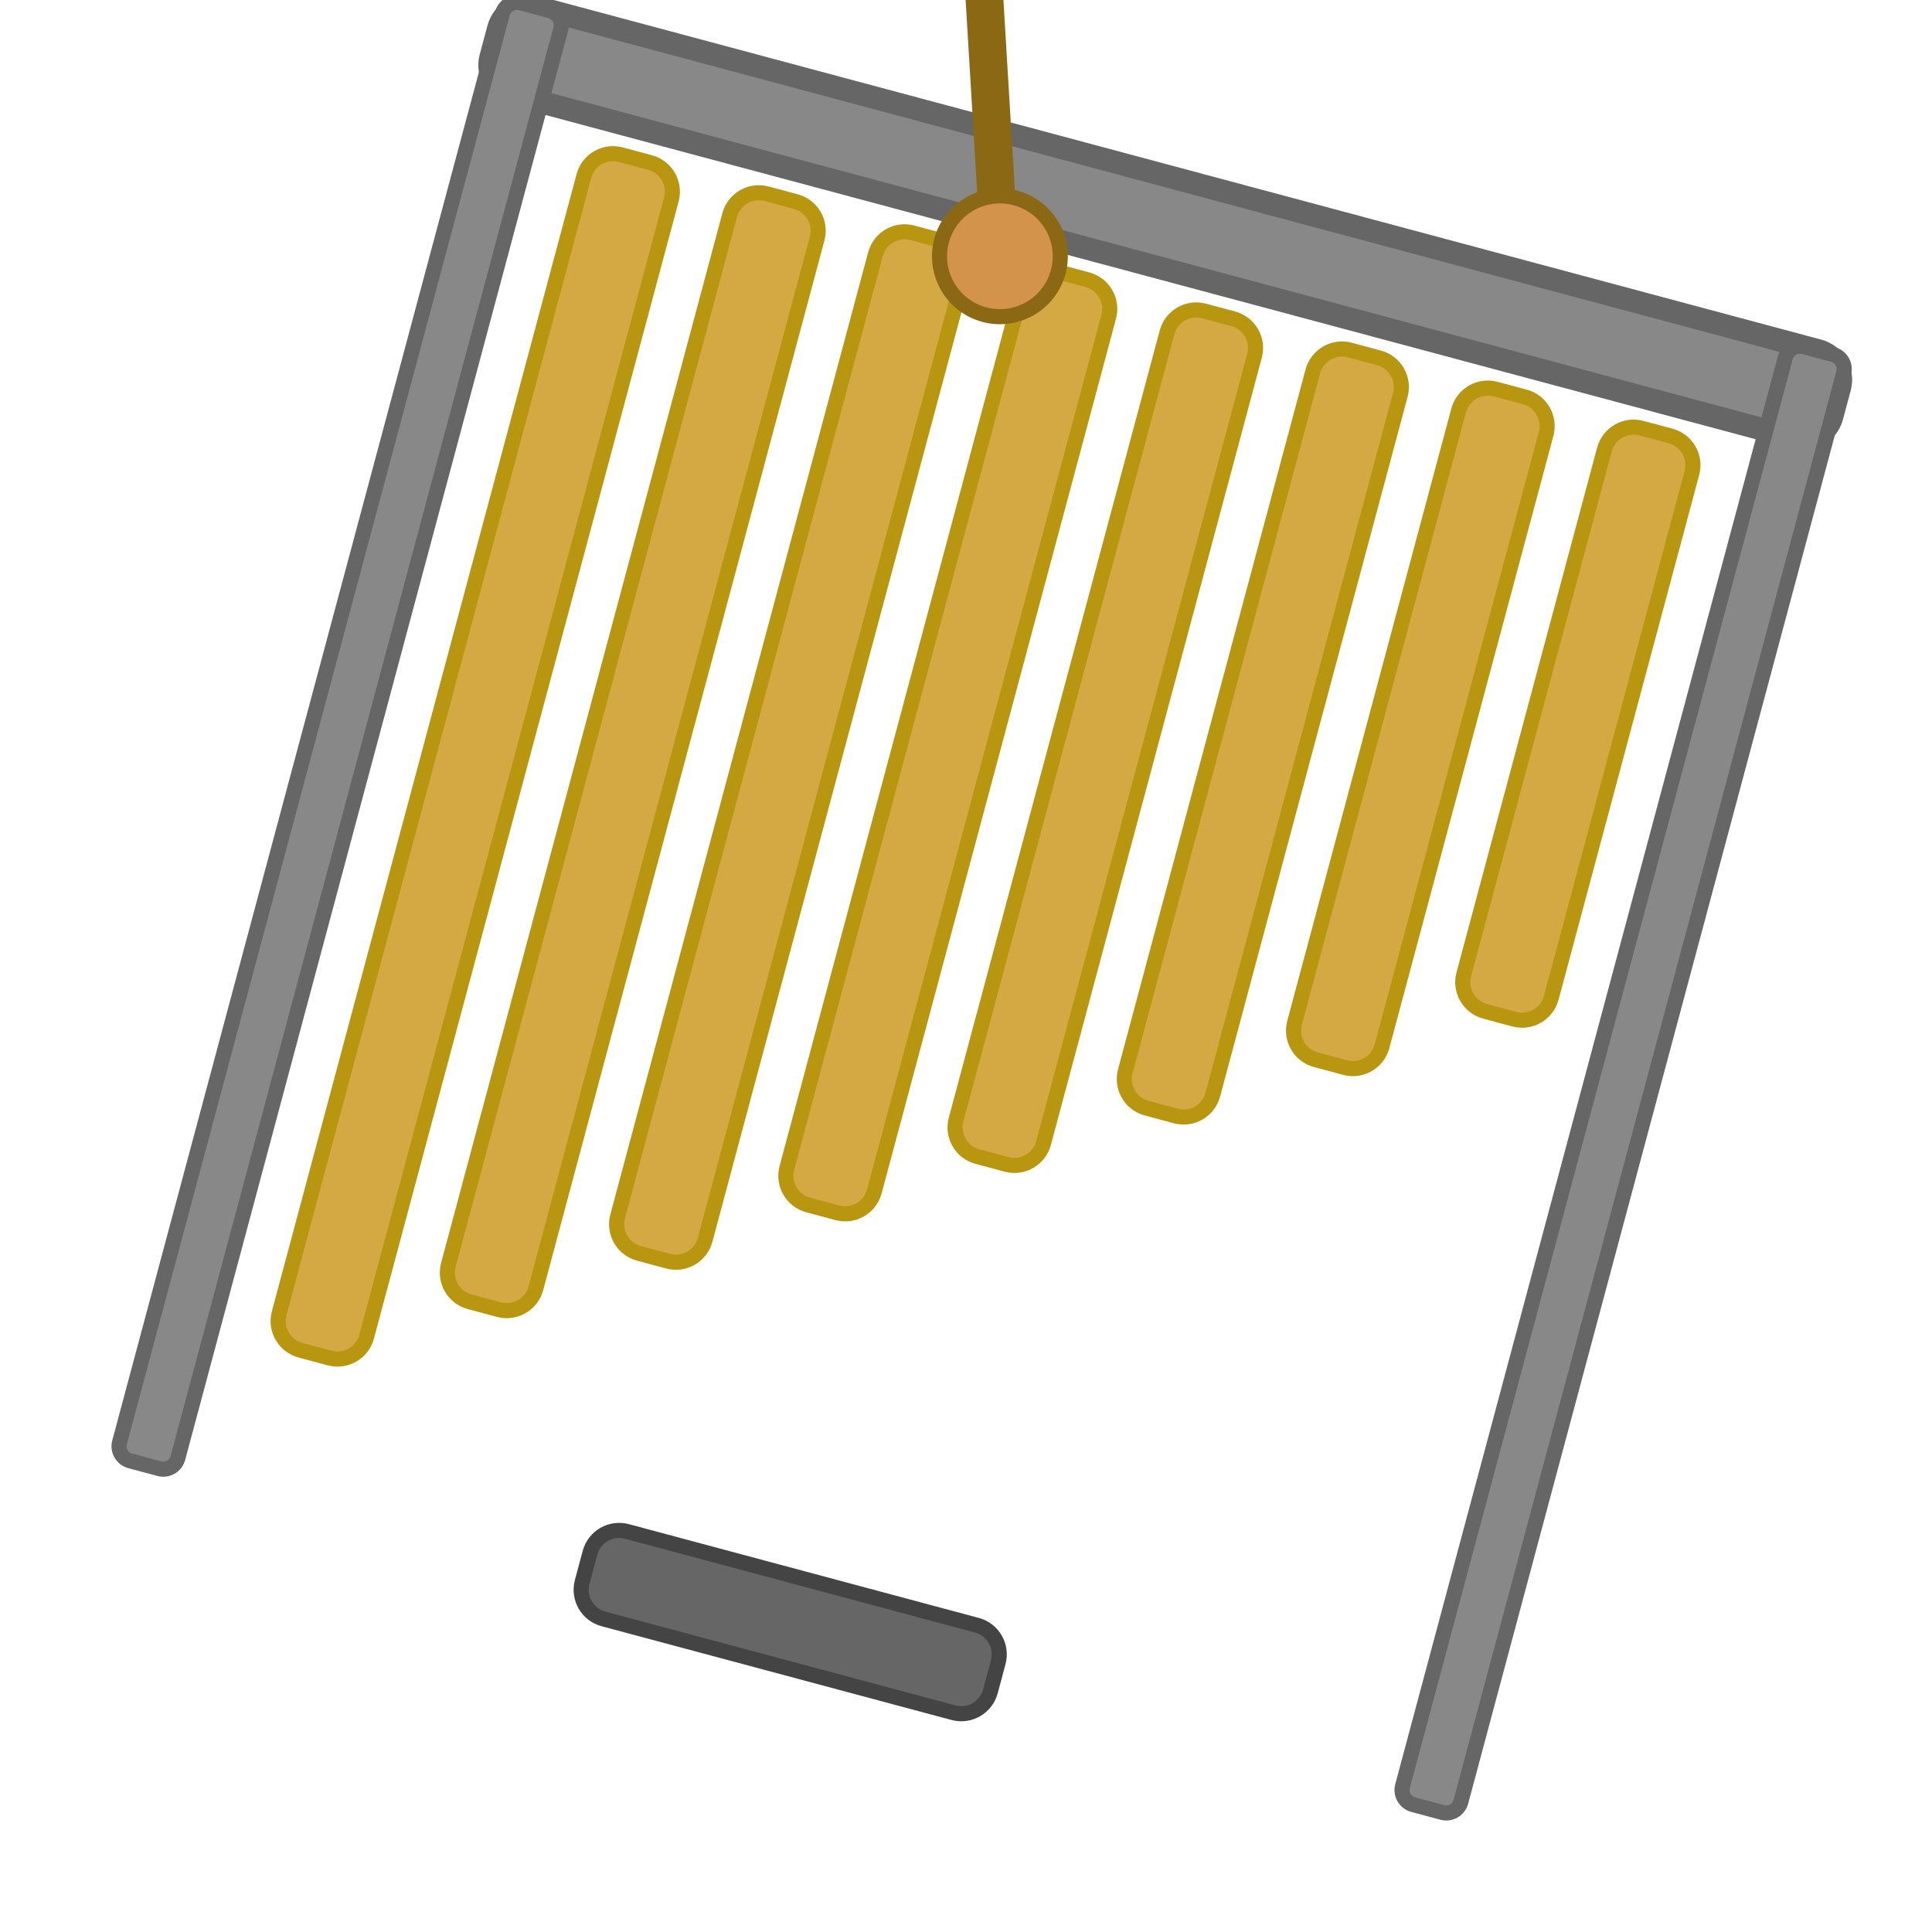
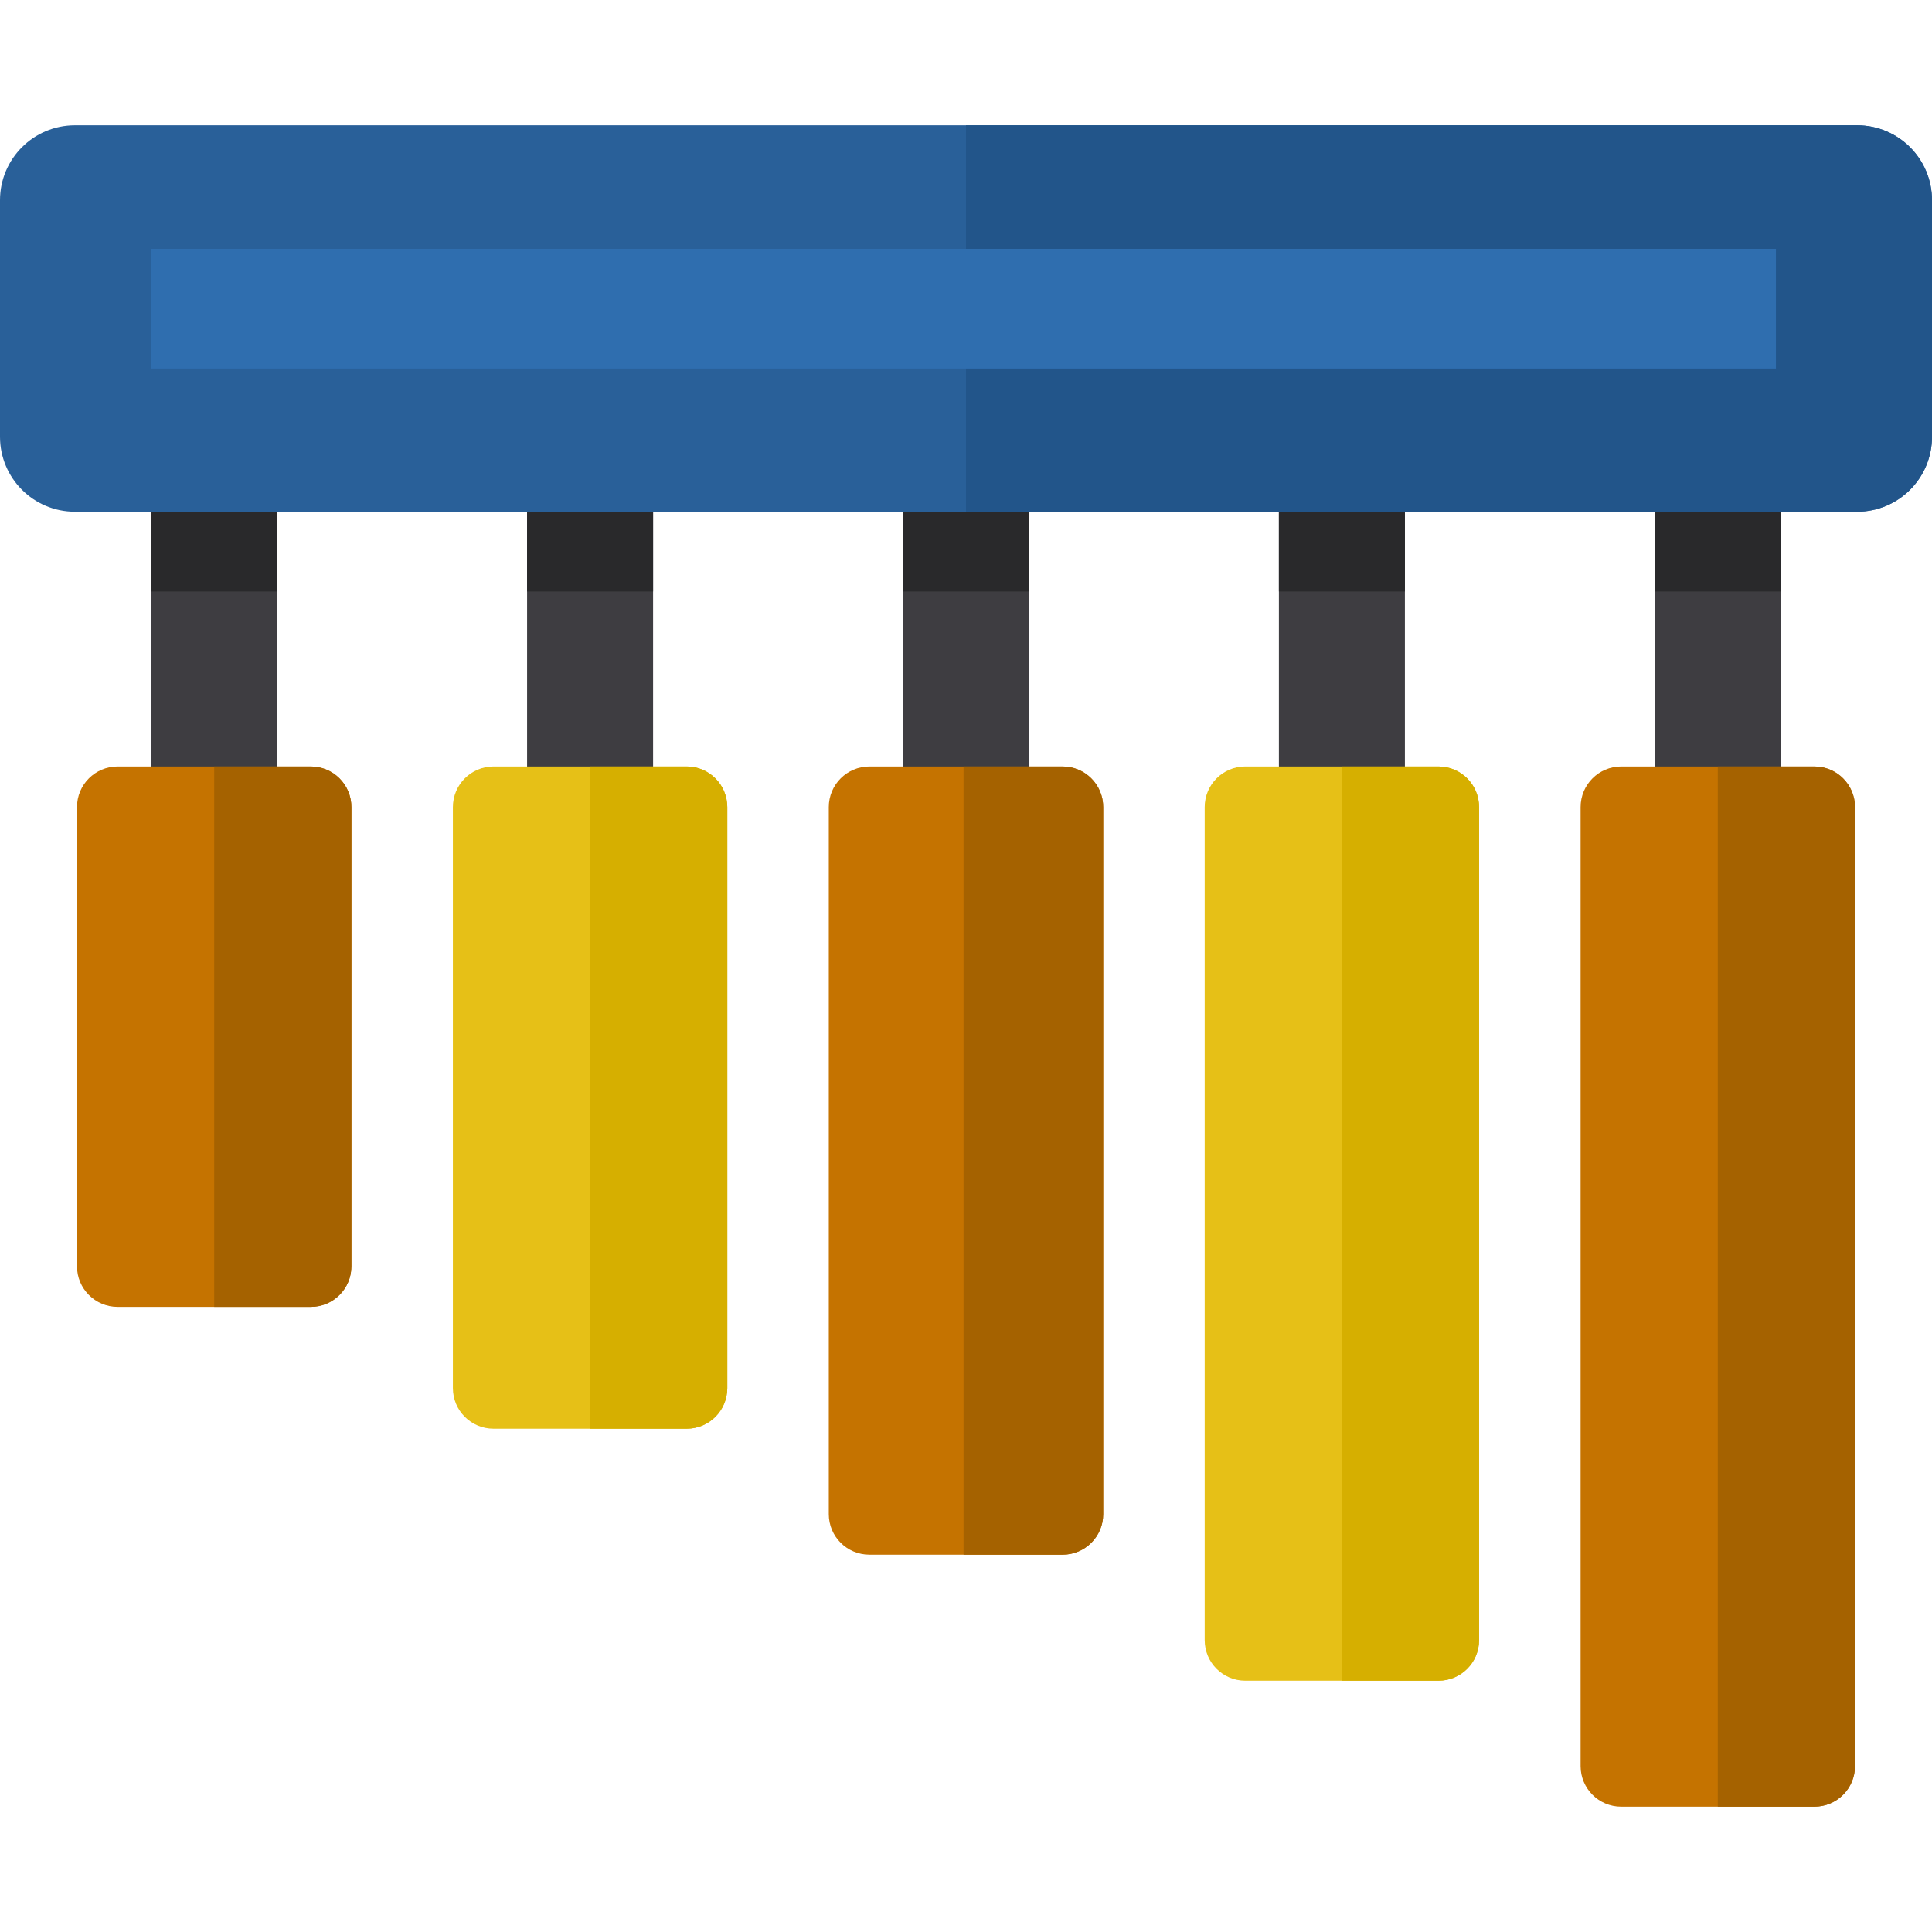
- <svg xmlns="http://www.w3.org/2000/svg" viewBox="0 0 128 128" width="128" height="128">
-   <g transform="rotate(15, 64, 64)">
-     <rect x="18" y="10" width="92" height="6" rx="2" fill="#888" stroke="#666" stroke-width="1.5" />
-     <rect x="18" y="10" width="4" height="100" rx="1" fill="#888" stroke="#666" stroke-width="1" />
-     <rect x="106" y="10" width="4" height="100" rx="1" fill="#888" stroke="#666" stroke-width="1" />
-     <rect x="26" y="18" width="6" height="82" rx="2" fill="#D4A843" stroke="#B8960F" stroke-width="1" />
-     <rect x="36" y="18" width="6" height="76" rx="2" fill="#D4A843" stroke="#B8960F" stroke-width="1" />
-     <rect x="46" y="18" width="6" height="70" rx="2" fill="#D4A843" stroke="#B8960F" stroke-width="1" />
-     <rect x="56" y="18" width="6" height="64" rx="2" fill="#D4A843" stroke="#B8960F" stroke-width="1" />
-     <rect x="66" y="18" width="6" height="58" rx="2" fill="#D4A843" stroke="#B8960F" stroke-width="1" />
-     <rect x="76" y="18" width="6" height="52" rx="2" fill="#D4A843" stroke="#B8960F" stroke-width="1" />
-     <rect x="86" y="18" width="6" height="46" rx="2" fill="#D4A843" stroke="#B8960F" stroke-width="1" />
-     <rect x="96" y="18" width="6" height="40" rx="2" fill="#D4A843" stroke="#B8960F" stroke-width="1" />
-     <rect x="50" y="106" width="28" height="6" rx="2" fill="#666" stroke="#444" stroke-width="1" />
-     <line x1="48" y1="0" x2="54" y2="18" stroke="#8B6914" stroke-width="2.5" stroke-linecap="round" />
-     <circle cx="54" cy="18" r="4" fill="#D4934A" stroke="#8B6914" stroke-width="1" />
+ <svg xmlns="http://www.w3.org/2000/svg" version="1.1" id="Layer_1" viewBox="0 0 512 512" xml:space="preserve">
+   <g>
+     <rect x="239.304" y="114.087" style="fill:#3E3D41;" width="33.391" height="121.689" />
+     <rect x="139.687" y="114.087" style="fill:#3E3D41;" width="33.391" height="121.689" />
+     <rect x="40.07" y="114.087" style="fill:#3E3D41;" width="33.391" height="121.689" />
+     <rect x="438.539" y="114.087" style="fill:#3E3D41;" width="33.391" height="121.689" />
+     <rect x="338.922" y="114.087" style="fill:#3E3D41;" width="33.391" height="121.689" />
  </g>
+   <g>
+     <rect x="239.304" y="114.087" style="fill:#29292B;" width="33.391" height="42.663" />
+     <rect x="139.687" y="114.087" style="fill:#29292B;" width="33.391" height="42.663" />
+     <rect x="40.07" y="114.087" style="fill:#29292B;" width="33.391" height="42.663" />
+     <rect x="438.539" y="114.087" style="fill:#29292B;" width="33.391" height="42.663" />
+     <rect x="338.922" y="114.087" style="fill:#29292B;" width="33.391" height="42.663" />
+   </g>
+   <path style="fill:#296099;" d="M492.151,135.605H19.849C8.887,135.605,0,126.719,0,115.757V53.055  c0-10.962,8.887-19.849,19.849-19.849H492.15c10.962,0,19.849,8.887,19.849,19.849v62.701  C512,126.719,503.113,135.605,492.151,135.605z" />
+   <path style="fill:#22558A;" d="M492.151,33.205H256v102.4h236.151c10.962,0,19.849-8.887,19.849-19.849V53.055  C512,42.093,503.113,33.205,492.151,33.205z" />
+   <rect x="40.07" y="65.948" style="fill:#2F6EAF;" width="430.57" height="31.721" />
+   <path style="fill:#C57300;" d="M281.6,412.012h-51.2c-5.943,0-10.76-4.817-10.76-10.76V213.89c0-5.943,4.817-10.76,10.76-10.76h51.2  c5.943,0,10.76,4.817,10.76,10.76v187.362C292.36,407.195,287.543,412.012,281.6,412.012z" />
+   <path style="fill:#E6C017;" d="M181.983,378.621h-51.2c-5.943,0-10.76-4.817-10.76-10.76V213.89c0-5.943,4.817-10.76,10.76-10.76  h51.2c5.943,0,10.76,4.817,10.76,10.76v153.971C192.742,373.803,187.925,378.621,181.983,378.621z" />
+   <g>
+     <path style="fill:#C57300;" d="M82.365,346.342h-51.2c-5.943,0-10.76-4.817-10.76-10.76V213.89c0-5.943,4.817-10.76,10.76-10.76   h51.2c5.943,0,10.76,4.817,10.76,10.76v121.692C93.125,341.525,88.308,346.342,82.365,346.342z" />
+     <path style="fill:#C57300;" d="M480.835,478.795h-51.2c-5.943,0-10.76-4.817-10.76-10.76V213.89c0-5.943,4.817-10.76,10.76-10.76   h51.2c5.943,0,10.76,4.817,10.76,10.76v254.145C491.595,473.977,486.777,478.795,480.835,478.795z" />
+   </g>
+   <path style="fill:#E6C017;" d="M381.217,445.403h-51.2c-5.943,0-10.76-4.817-10.76-10.76V213.89c0-5.943,4.817-10.76,10.76-10.76  h51.2c5.943,0,10.76,4.817,10.76,10.76v220.753C391.977,440.586,387.16,445.403,381.217,445.403z" />
+   <path style="fill:#A56200;" d="M82.365,203.13h-25.6v143.212h25.6c5.943,0,10.76-4.817,10.76-10.76V213.89  C93.125,207.948,88.308,203.13,82.365,203.13z" />
+   <path style="fill:#D6AF00;" d="M181.983,203.13h-25.6v175.49h25.6c5.943,0,10.76-4.817,10.76-10.76V213.89  C192.742,207.948,187.925,203.13,181.983,203.13z" />
+   <path style="fill:#A56200;" d="M281.6,203.13h-26.246v208.882H281.6c5.943,0,10.76-4.817,10.76-10.76V213.89  C292.36,207.948,287.543,203.13,281.6,203.13z" />
+   <path style="fill:#D6AF00;" d="M381.217,203.13h-25.6v242.273h25.6c5.943,0,10.76-4.817,10.76-10.76V213.89  C391.977,207.948,387.16,203.13,381.217,203.13z" />
+   <path style="fill:#A56200;" d="M480.835,203.13h-25.6v275.664h25.6c5.943,0,10.76-4.817,10.76-10.76V213.89  C491.595,207.948,486.777,203.13,480.835,203.13z" />
</svg>
